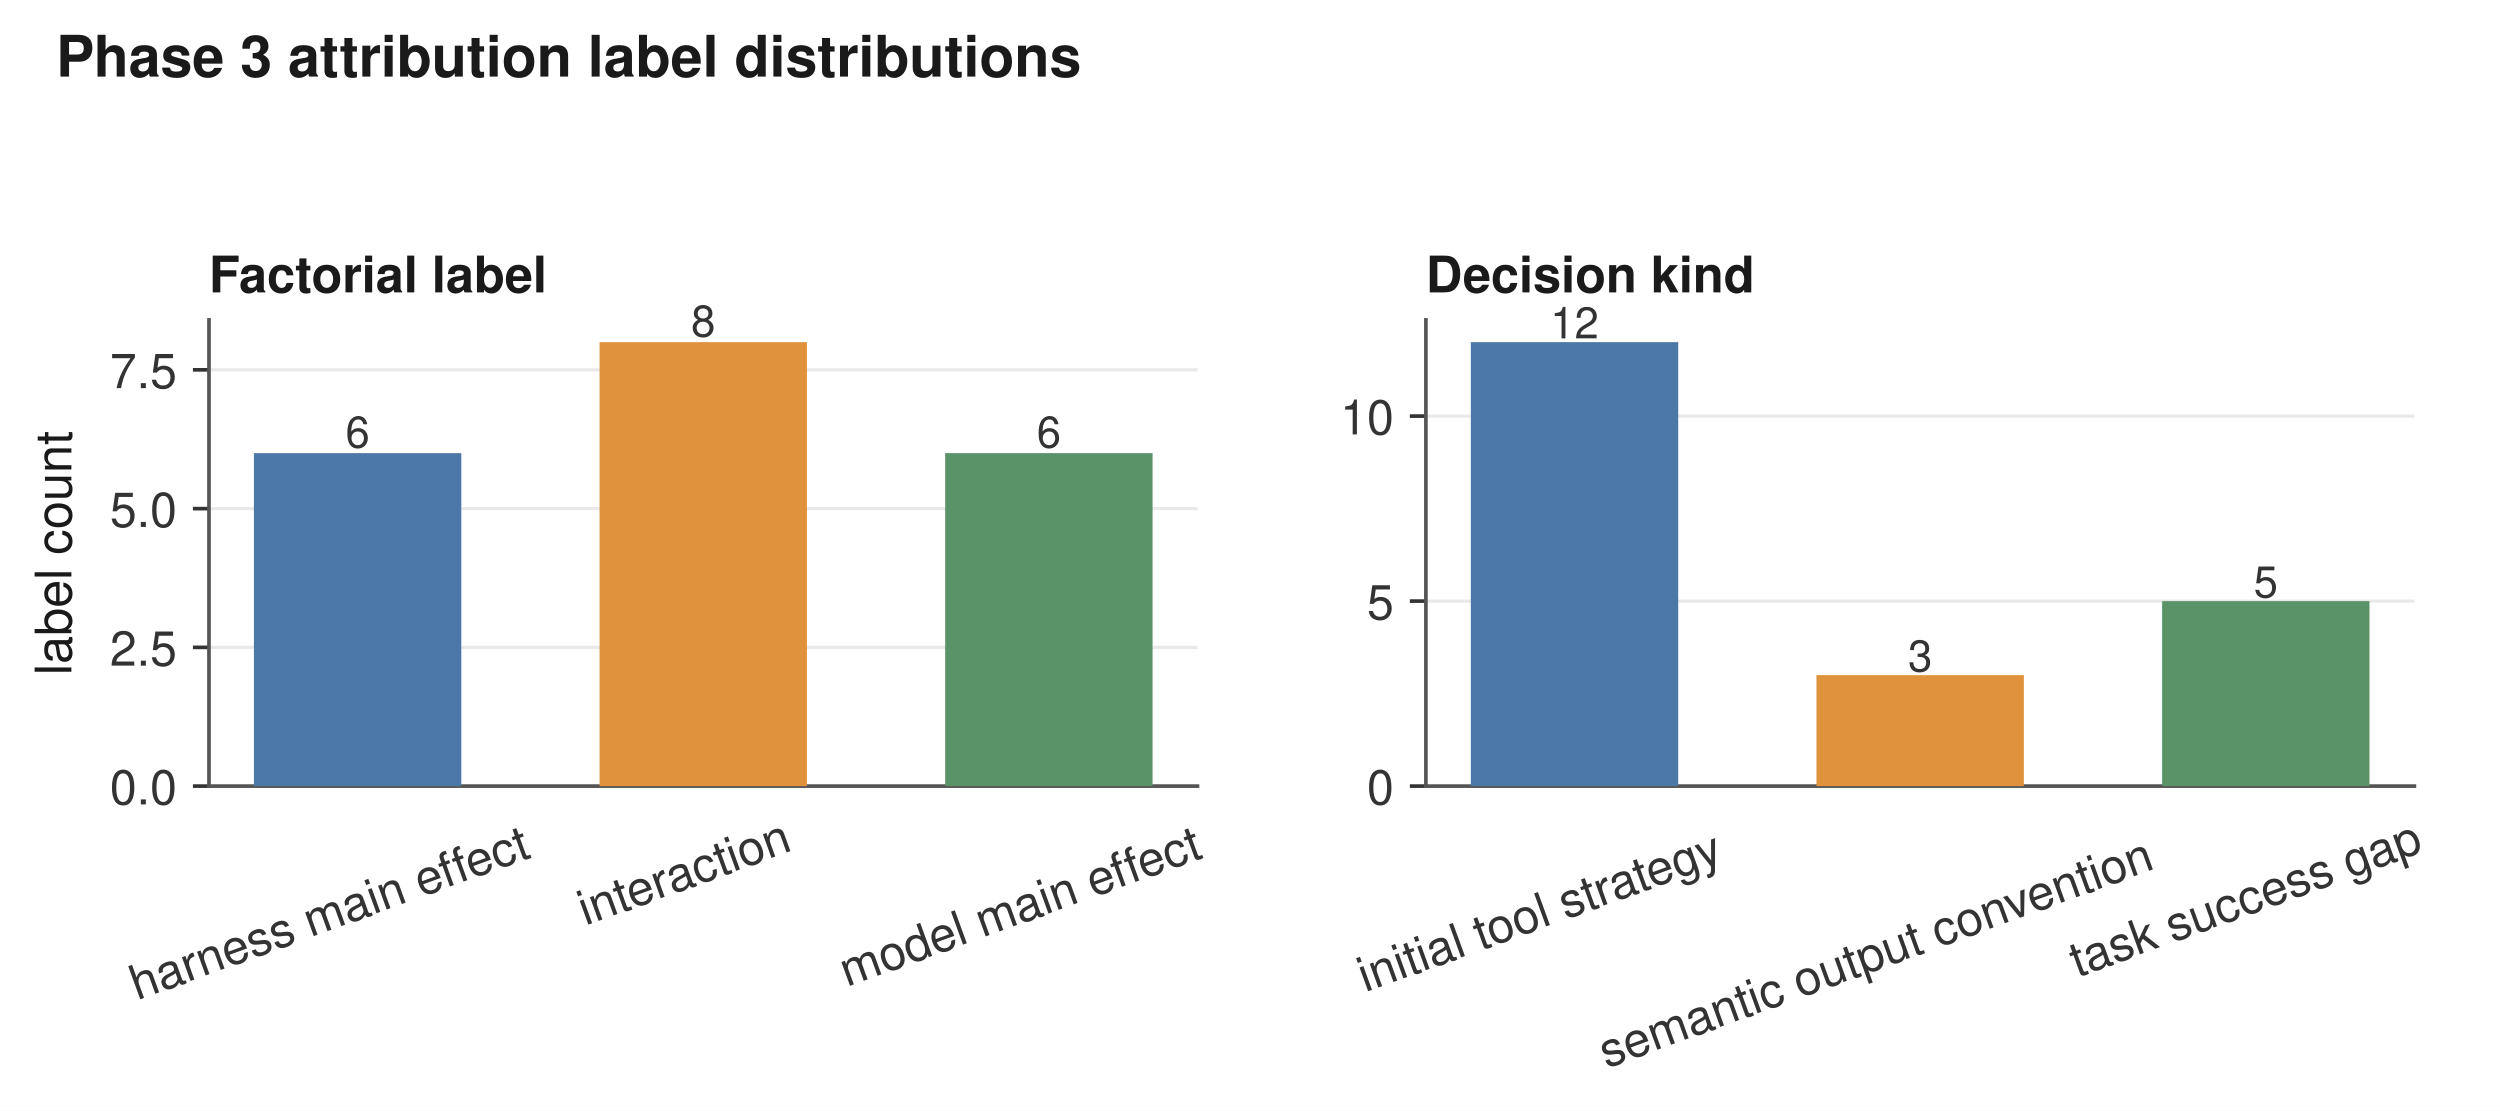
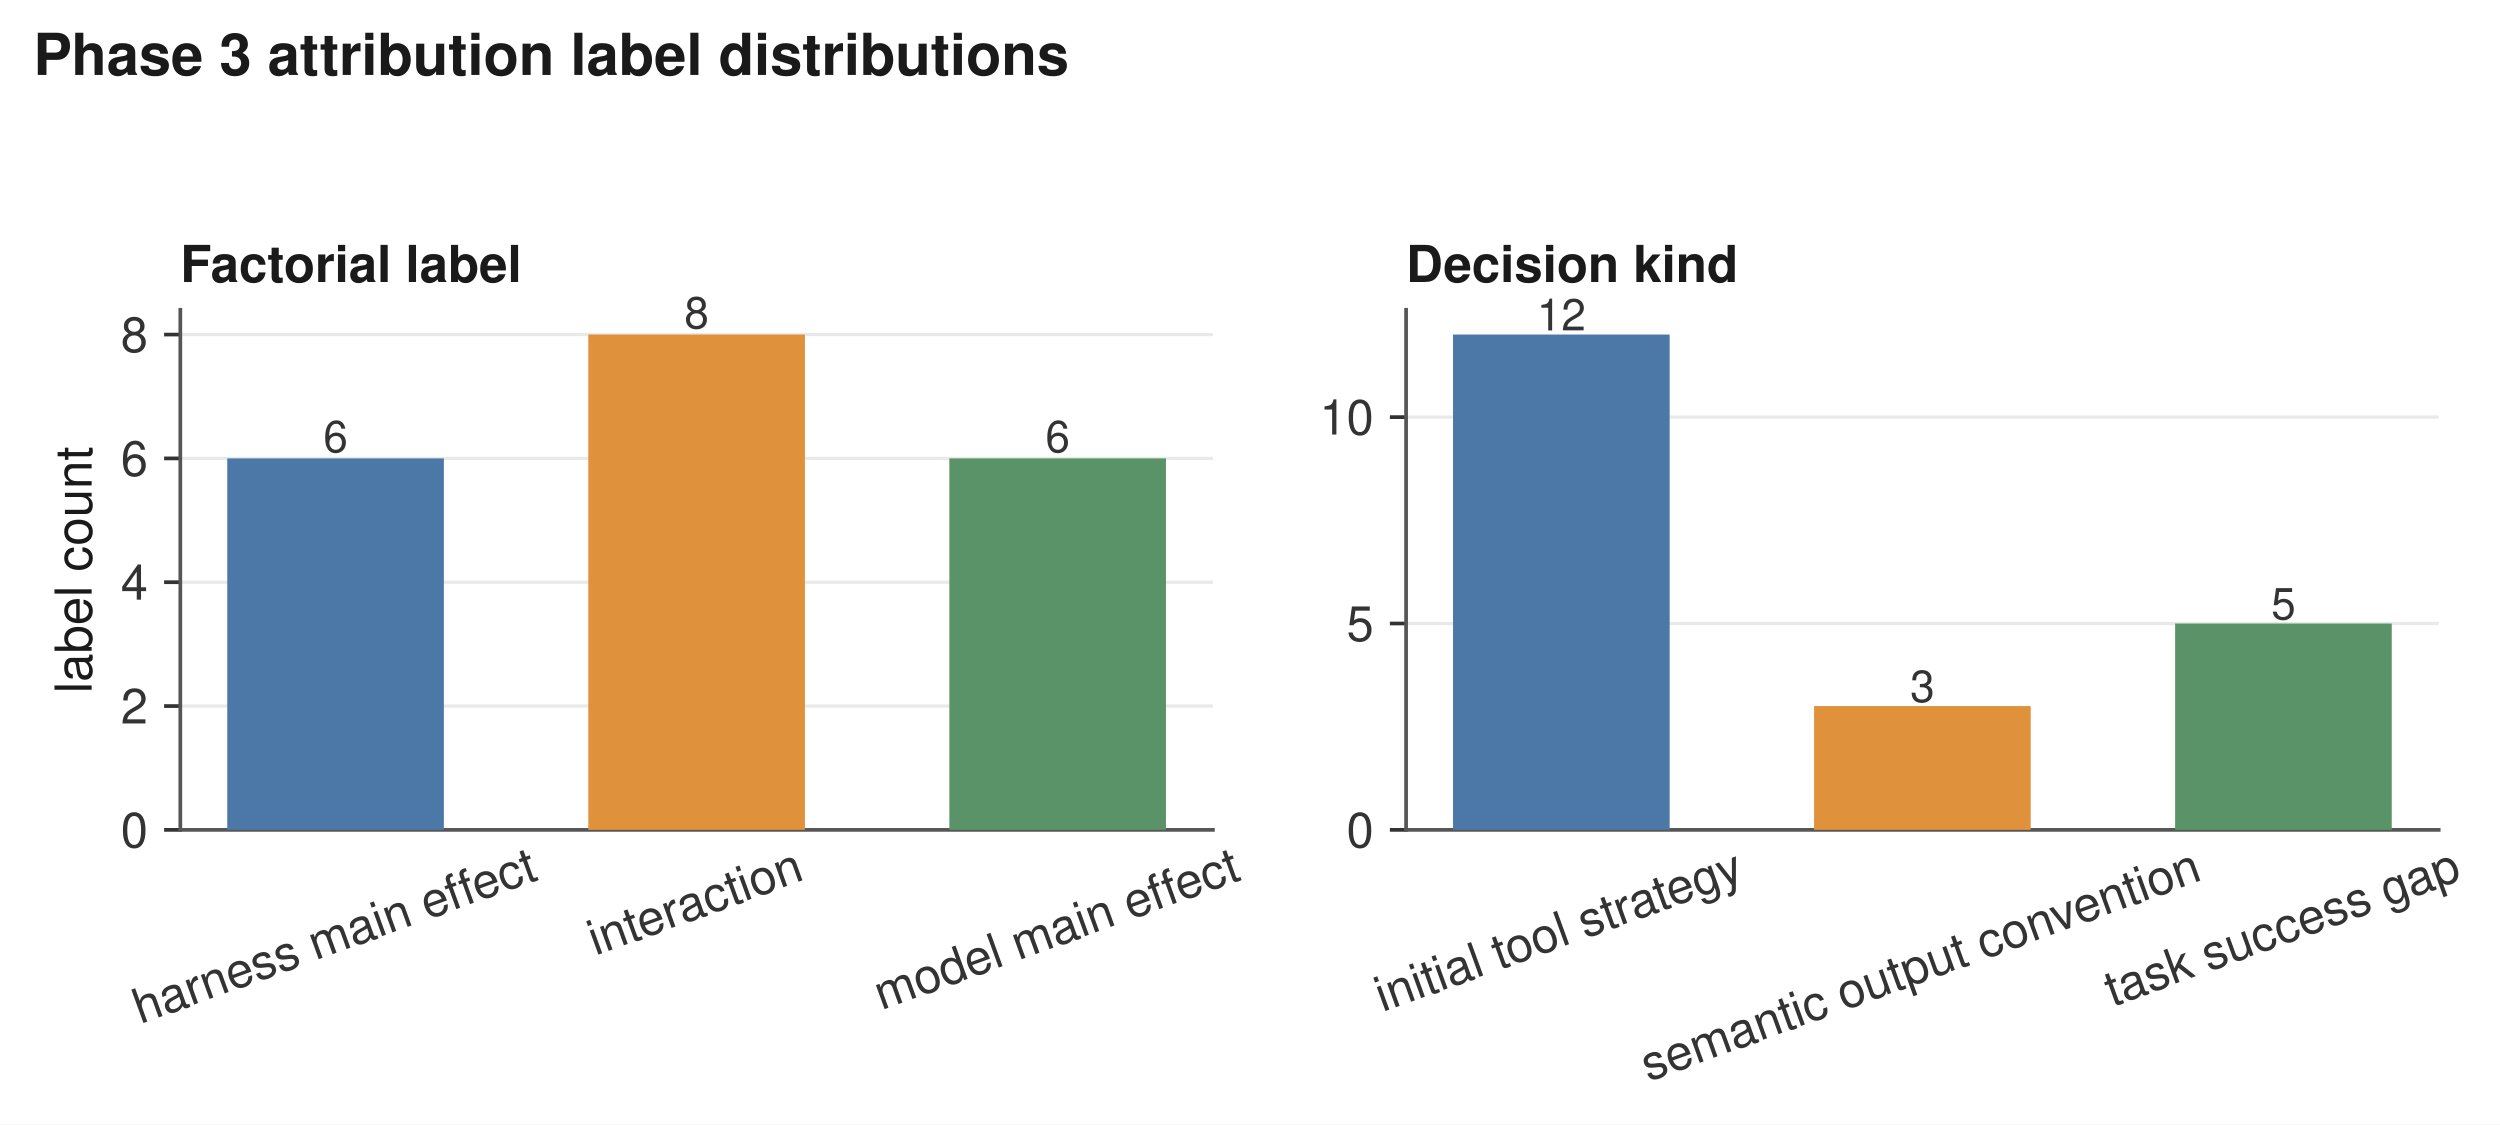
- <svg xmlns="http://www.w3.org/2000/svg" xmlns:xlink="http://www.w3.org/1999/xlink" width="544.845pt" height="242.075pt" viewBox="0 0 544.845 242.075" version="1.1">
+ <svg xmlns="http://www.w3.org/2000/svg" xmlns:xlink="http://www.w3.org/1999/xlink" width="539.388pt" height="242.603pt" viewBox="0 0 539.388 242.603" version="1.1">
  <defs>
    <style type="text/css">*{stroke-linejoin: round; stroke-linecap: butt}</style>
  </defs>
  <g id="figure_1">
    <g id="patch_1">
-       <path d="M 0 242.075  L 544.845 242.075  L 544.845 0  L 0 0  z " style="fill: #ffffff" />
+       <path d="M 0 242.603 L 539.388 242.603 L 539.388 0 L 0 0 z " style="fill: #ffffff" />
    </g>
    <g id="axes_1">
      <g id="patch_2">
-         <path d="M 45.544 171.325  L 260.981 171.325  L 260.981 69.72  L 45.544 69.72  z " style="fill: #ffffff" />
+         <path d="M 38.904 179.051 L 261.692 179.051 L 261.692 66.84 L 38.904 66.84 z " style="fill: #ffffff" />
      </g>
      <g id="matplotlib.axis_1">
        <g id="xtick_1">
          <g id="line2d_1" />
          <g id="text_1">
-             <text style="font-size: 10.5px; font-family: 'Helvetica', 'Arial', 'DejaVu Sans', sans-serif; fill: #333333" transform="translate(29.87964 218.0253) rotate(-20)">harness main effect</text>
+             <text style="font-size: 10.5px; font-family: 'Helvetica', 'Arial', 'DejaVu Sans', sans-serif; fill: #333333" transform="translate(30.26508 220.9655) rotate(-20)">harness main effect</text>
          </g>
        </g>
        <g id="xtick_2">
          <g id="line2d_2" />
          <g id="text_2">
-             <text style="font-size: 10.5px; font-family: 'Helvetica', 'Arial', 'DejaVu Sans', sans-serif; fill: #333333" transform="translate(127.5731 201.7443) rotate(-20)">interaction</text>
+             <text style="font-size: 10.5px; font-family: 'Helvetica', 'Arial', 'DejaVu Sans', sans-serif; fill: #333333" transform="translate(128.4515 206.1966) rotate(-20)">interaction</text>
          </g>
        </g>
        <g id="xtick_3">
          <g id="line2d_3" />
          <g id="text_3">
-             <text style="font-size: 10.5px; font-family: 'Helvetica', 'Arial', 'DejaVu Sans', sans-serif; fill: #333333" transform="translate(184.5661 215.0907) rotate(-20)">model main effect</text>
+             <text style="font-size: 10.5px; font-family: 'Helvetica', 'Arial', 'DejaVu Sans', sans-serif; fill: #333333" transform="translate(190.1749 217.9708) rotate(-20)">model main effect</text>
          </g>
        </g>
      </g>
      <g id="matplotlib.axis_2">
        <g id="ytick_1">
          <g id="line2d_4">
-             <path d="M 45.544 171.325  L 260.981 171.325  " clip-path="url(#p346cd25ff2)" style="fill: none; stroke: #e9e9e9; stroke-width: 0.7; stroke-linecap: square" />
+             <path d="M 38.904 179.051 L 261.692 179.051 " clip-path="url(#p4294540454)" style="fill: none; stroke: #e9e9e9; stroke-width: 0.7; stroke-linecap: square" />
          </g>
          <g id="line2d_5">
            <defs>
-               <path id="m65aaab735d" d="M 0 0  L -3.5 0  " style="stroke: #333333; stroke-width: 0.8" />
+               <path id="m65aaab735d" d="M 0 0 L -3.5 0 " style="stroke: #333333; stroke-width: 0.8" />
            </defs>
            <g>
-               <use xlink:href="#m65aaab735d" x="45.544" y="171.325" style="fill: #333333; stroke: #333333; stroke-width: 0.8" />
+               <use xlink:href="#m65aaab735d" x="38.904" y="179.051" style="fill: #333333; stroke: #333333; stroke-width: 0.8" />
            </g>
          </g>
          <g id="text_4">
-             <text style="font-size: 10.5px; font-family: 'Helvetica', 'Arial', 'DejaVu Sans', sans-serif; text-anchor: end; fill: #333333" x="38.544" y="175.315" transform="rotate(-0 38.54422 175.3145)">0.0</text>
+             <text style="font-size: 10.5px; font-family: 'Helvetica', 'Arial', 'DejaVu Sans', sans-serif; text-anchor: end; fill: #333333" x="31.904" y="182.817" transform="rotate(-0 31.9036 182.817)">0</text>
          </g>
        </g>
        <g id="ytick_2">
          <g id="line2d_6">
-             <path d="M 45.544 141.086  L 260.981 141.086  " clip-path="url(#p346cd25ff2)" style="fill: none; stroke: #e9e9e9; stroke-width: 0.7; stroke-linecap: square" />
+             <path d="M 38.904 152.334 L 261.692 152.334 " clip-path="url(#p4294540454)" style="fill: none; stroke: #e9e9e9; stroke-width: 0.7; stroke-linecap: square" />
          </g>
          <g id="line2d_7">
            <g>
-               <use xlink:href="#m65aaab735d" x="45.544" y="141.086" style="fill: #333333; stroke: #333333; stroke-width: 0.8" />
+               <use xlink:href="#m65aaab735d" x="38.904" y="152.334" style="fill: #333333; stroke: #333333; stroke-width: 0.8" />
            </g>
          </g>
          <g id="text_5">
-             <text style="font-size: 10.5px; font-family: 'Helvetica', 'Arial', 'DejaVu Sans', sans-serif; text-anchor: end; fill: #333333" x="38.544" y="145.075" transform="rotate(-0 38.54422 145.0748)">2.5</text>
+             <text style="font-size: 10.5px; font-family: 'Helvetica', 'Arial', 'DejaVu Sans', sans-serif; text-anchor: end; fill: #333333" x="31.904" y="156.1" transform="rotate(-0 31.9036 156.1001)">2</text>
          </g>
        </g>
        <g id="ytick_3">
          <g id="line2d_8">
-             <path d="M 45.544 110.846  L 260.981 110.846  " clip-path="url(#p346cd25ff2)" style="fill: none; stroke: #e9e9e9; stroke-width: 0.7; stroke-linecap: square" />
+             <path d="M 38.904 125.617 L 261.692 125.617 " clip-path="url(#p4294540454)" style="fill: none; stroke: #e9e9e9; stroke-width: 0.7; stroke-linecap: square" />
          </g>
          <g id="line2d_9">
            <g>
-               <use xlink:href="#m65aaab735d" x="45.544" y="110.846" style="fill: #333333; stroke: #333333; stroke-width: 0.8" />
+               <use xlink:href="#m65aaab735d" x="38.904" y="125.617" style="fill: #333333; stroke: #333333; stroke-width: 0.8" />
            </g>
          </g>
          <g id="text_6">
-             <text style="font-size: 10.5px; font-family: 'Helvetica', 'Arial', 'DejaVu Sans', sans-serif; text-anchor: end; fill: #333333" x="38.544" y="114.835" transform="rotate(-0 38.54422 114.8351)">5.0</text>
+             <text style="font-size: 10.5px; font-family: 'Helvetica', 'Arial', 'DejaVu Sans', sans-serif; text-anchor: end; fill: #333333" x="31.904" y="129.383" transform="rotate(-0 31.9036 129.3832)">4</text>
          </g>
        </g>
        <g id="ytick_4">
          <g id="line2d_10">
-             <path d="M 45.544 80.606  L 260.981 80.606  " clip-path="url(#p346cd25ff2)" style="fill: none; stroke: #e9e9e9; stroke-width: 0.7; stroke-linecap: square" />
+             <path d="M 38.904 98.9 L 261.692 98.9 " clip-path="url(#p4294540454)" style="fill: none; stroke: #e9e9e9; stroke-width: 0.7; stroke-linecap: square" />
          </g>
          <g id="line2d_11">
            <g>
-               <use xlink:href="#m65aaab735d" x="45.544" y="80.606" style="fill: #333333; stroke: #333333; stroke-width: 0.8" />
+               <use xlink:href="#m65aaab735d" x="38.904" y="98.9" style="fill: #333333; stroke: #333333; stroke-width: 0.8" />
            </g>
          </g>
          <g id="text_7">
-             <text style="font-size: 10.5px; font-family: 'Helvetica', 'Arial', 'DejaVu Sans', sans-serif; text-anchor: end; fill: #333333" x="38.544" y="84.595" transform="rotate(-0 38.54422 84.59547)">7.5</text>
-           </g>
-         </g>
-         <g id="text_8">
-           <text style="font-size: 11px; font-family: 'Helvetica', 'Arial', 'DejaVu Sans', sans-serif; text-anchor: middle; fill: #1a1a1a" x="15.558" y="120.523" transform="rotate(-90 15.55828 120.5227)">label count</text>
+             <text style="font-size: 10.5px; font-family: 'Helvetica', 'Arial', 'DejaVu Sans', sans-serif; text-anchor: end; fill: #333333" x="31.904" y="102.666" transform="rotate(-0 31.9036 102.6663)">6</text>
+           </g>
+         </g>
+         <g id="ytick_5">
+           <g id="line2d_12">
+             <path d="M 38.904 72.183 L 261.692 72.183 " clip-path="url(#p4294540454)" style="fill: none; stroke: #e9e9e9; stroke-width: 0.7; stroke-linecap: square" />
+           </g>
+           <g id="line2d_13">
+             <g>
+               <use xlink:href="#m65aaab735d" x="38.904" y="72.183" style="fill: #333333; stroke: #333333; stroke-width: 0.8" />
+             </g>
+           </g>
+           <g id="text_8">
+             <text style="font-size: 10.5px; font-family: 'Helvetica', 'Arial', 'DejaVu Sans', sans-serif; text-anchor: end; fill: #333333" x="31.904" y="75.949" transform="rotate(-0 31.9036 75.94943)">8</text>
+           </g>
+         </g>
+         <g id="text_9">
+           <text style="font-size: 11px; font-family: 'Helvetica', 'Arial', 'DejaVu Sans', sans-serif; text-anchor: middle; fill: #1a1a1a" x="19.772" y="122.945" transform="rotate(-90 19.7718 122.9455)">label count</text>
        </g>
      </g>
      <g id="patch_3">
-         <path d="M 45.544 171.325  L 45.544 69.72  " style="fill: none; stroke: #555555; stroke-width: 0.8; stroke-linejoin: miter; stroke-linecap: square" />
+         <path d="M 38.904 179.051 L 38.904 66.84 " style="fill: none; stroke: #555555; stroke-width: 0.8; stroke-linejoin: miter; stroke-linecap: square" />
      </g>
      <g id="patch_4">
-         <path d="M 45.544 171.325  L 260.981 171.325  " style="fill: none; stroke: #555555; stroke-width: 0.8; stroke-linejoin: miter; stroke-linecap: square" />
+         <path d="M 38.904 179.051 L 261.692 179.051 " style="fill: none; stroke: #555555; stroke-width: 0.8; stroke-linejoin: miter; stroke-linecap: square" />
      </g>
      <g id="patch_5">
-         <path d="M 55.337 171.325  L 100.533 171.325  L 100.533 98.75  L 55.337 98.75  z " clip-path="url(#p346cd25ff2)" style="fill: #4c78a8" />
+         <path d="M 49.03 179.051 L 95.769 179.051 L 95.769 98.9 L 49.03 98.9 z " clip-path="url(#p4294540454)" style="fill: #4c78a8" />
      </g>
      <g id="patch_6">
-         <path d="M 130.664 171.325  L 175.861 171.325  L 175.861 74.558  L 130.664 74.558  z " clip-path="url(#p346cd25ff2)" style="fill: #e0913b" />
+         <path d="M 126.928 179.051 L 173.667 179.051 L 173.667 72.183 L 126.928 72.183 z " clip-path="url(#p4294540454)" style="fill: #e0913b" />
      </g>
      <g id="patch_7">
-         <path d="M 205.992 171.325  L 251.188 171.325  L 251.188 98.75  L 205.992 98.75  z " clip-path="url(#p346cd25ff2)" style="fill: #5a9367" />
-       </g>
-       <g id="text_9">
-         <text style="font-size: 9.5px; font-family: 'Helvetica', 'Arial', 'DejaVu Sans', sans-serif; text-anchor: middle; fill: #333333" x="77.935" y="97.541" transform="rotate(-0 77.93503 97.54051)">6</text>
+         <path d="M 204.826 179.051 L 251.565 179.051 L 251.565 98.9 L 204.826 98.9 z " clip-path="url(#p4294540454)" style="fill: #5a9367" />
      </g>
      <g id="text_10">
-         <text style="font-size: 9.5px; font-family: 'Helvetica', 'Arial', 'DejaVu Sans', sans-serif; text-anchor: middle; fill: #333333" x="153.263" y="73.349" transform="rotate(-0 153.2625 73.34876)">8</text>
+         <text style="font-size: 9.5px; font-family: 'Helvetica', 'Arial', 'DejaVu Sans', sans-serif; text-anchor: middle; fill: #333333" x="72.4" y="97.564" transform="rotate(-0 72.3997 97.56442)">6</text>
      </g>
      <g id="text_11">
-         <text style="font-size: 9.5px; font-family: 'Helvetica', 'Arial', 'DejaVu Sans', sans-serif; text-anchor: middle; fill: #333333" x="228.59" y="97.541" transform="rotate(-0 228.59 97.54051)">6</text>
+         <text style="font-size: 9.5px; font-family: 'Helvetica', 'Arial', 'DejaVu Sans', sans-serif; text-anchor: middle; fill: #333333" x="150.298" y="70.848" transform="rotate(-0 150.2976 70.84753)">8</text>
      </g>
      <g id="text_12">
-         <text style="font-weight: 700; font-size: 11px; font-family: 'Helvetica', 'Arial', 'DejaVu Sans', sans-serif; text-anchor: start; fill: #1a1a1a" x="45.544" y="63.72" transform="rotate(-0 45.54422 63.72)">Factorial label</text>
+         <text style="font-size: 9.5px; font-family: 'Helvetica', 'Arial', 'DejaVu Sans', sans-serif; text-anchor: middle; fill: #333333" x="228.196" y="97.564" transform="rotate(-0 228.1955 97.56442)">6</text>
+       </g>
+       <g id="text_13">
+         <text style="font-weight: 700; font-size: 11px; font-family: 'Helvetica', 'Arial', 'DejaVu Sans', sans-serif; text-anchor: start; fill: #1a1a1a" x="38.904" y="60.84" transform="rotate(-0 38.9036 60.84)">Factorial label</text>
      </g>
    </g>
    <g id="axes_2">
      <g id="patch_8">
-         <path d="M 310.757 171.325  L 526.194 171.325  L 526.194 69.72  L 310.757 69.72  z " style="fill: #ffffff" />
+         <path d="M 303.371 179.051 L 526.159 179.051 L 526.159 66.84 L 303.371 66.84 z " style="fill: #ffffff" />
      </g>
      <g id="matplotlib.axis_3">
        <g id="xtick_4">
-           <g id="line2d_12" />
-           <g id="text_13">
-             <text style="font-size: 10.5px; font-family: 'Helvetica', 'Arial', 'DejaVu Sans', sans-serif; fill: #333333" transform="translate(297.5186 216.2595) rotate(-20)">initial tool strategy</text>
+           <g id="line2d_14" />
+           <g id="text_14">
+             <text style="font-size: 10.5px; font-family: 'Helvetica', 'Arial', 'DejaVu Sans', sans-serif; fill: #333333" transform="translate(298.2742 218.3708) rotate(-20)">initial tool strategy</text>
          </g>
        </g>
        <g id="xtick_5">
-           <g id="line2d_13" />
-           <g id="text_14">
-             <text style="font-size: 10.5px; font-family: 'Helvetica', 'Arial', 'DejaVu Sans', sans-serif; fill: #333333" transform="translate(350.0916 232.8234) rotate(-20)">semantic output convention</text>
+           <g id="line2d_15" />
+           <g id="text_15">
+             <text style="font-size: 10.5px; font-family: 'Helvetica', 'Arial', 'DejaVu Sans', sans-serif; fill: #333333" transform="translate(355.6229 233.3462) rotate(-20)">semantic output convention</text>
          </g>
        </g>
        <g id="xtick_6">
-           <g id="line2d_14" />
-           <g id="text_15">
-             <text style="font-size: 10.5px; font-family: 'Helvetica', 'Arial', 'DejaVu Sans', sans-serif; fill: #333333" transform="translate(452.6899 212.9718) rotate(-20)">task success gap</text>
+           <g id="line2d_16" />
+           <g id="text_16">
+             <text style="font-size: 10.5px; font-family: 'Helvetica', 'Arial', 'DejaVu Sans', sans-serif; fill: #333333" transform="translate(455.715 217.1734) rotate(-20)">task success gap</text>
          </g>
        </g>
      </g>
      <g id="matplotlib.axis_4">
-         <g id="ytick_5">
-           <g id="line2d_15">
-             <path d="M 310.757 171.325  L 526.194 171.325  " clip-path="url(#p5783f147b5)" style="fill: none; stroke: #e9e9e9; stroke-width: 0.7; stroke-linecap: square" />
-           </g>
-           <g id="line2d_16">
-             <g>
-               <use xlink:href="#m65aaab735d" x="310.757" y="171.325" style="fill: #333333; stroke: #333333; stroke-width: 0.8" />
-             </g>
-           </g>
-           <g id="text_16">
-             <text style="font-size: 10.5px; font-family: 'Helvetica', 'Arial', 'DejaVu Sans', sans-serif; text-anchor: end; fill: #333333" x="303.757" y="175.315" transform="rotate(-0 303.7574 175.3145)">0</text>
-           </g>
-         </g>
        <g id="ytick_6">
          <g id="line2d_17">
-             <path d="M 310.757 131.006  L 526.194 131.006  " clip-path="url(#p5783f147b5)" style="fill: none; stroke: #e9e9e9; stroke-width: 0.7; stroke-linecap: square" />
+             <path d="M 303.371 179.051 L 526.159 179.051 " clip-path="url(#p409ea3a580)" style="fill: none; stroke: #e9e9e9; stroke-width: 0.7; stroke-linecap: square" />
          </g>
          <g id="line2d_18">
            <g>
-               <use xlink:href="#m65aaab735d" x="310.757" y="131.006" style="fill: #333333; stroke: #333333; stroke-width: 0.8" />
+               <use xlink:href="#m65aaab735d" x="303.371" y="179.051" style="fill: #333333; stroke: #333333; stroke-width: 0.8" />
            </g>
          </g>
          <g id="text_17">
-             <text style="font-size: 10.5px; font-family: 'Helvetica', 'Arial', 'DejaVu Sans', sans-serif; text-anchor: end; fill: #333333" x="303.757" y="134.995" transform="rotate(-0 303.7574 134.9949)">5</text>
+             <text style="font-size: 10.5px; font-family: 'Helvetica', 'Arial', 'DejaVu Sans', sans-serif; text-anchor: end; fill: #333333" x="296.371" y="182.817" transform="rotate(-0 296.3713 182.817)">0</text>
          </g>
        </g>
        <g id="ytick_7">
          <g id="line2d_19">
-             <path d="M 310.757 90.686  L 526.194 90.686  " clip-path="url(#p5783f147b5)" style="fill: none; stroke: #e9e9e9; stroke-width: 0.7; stroke-linecap: square" />
+             <path d="M 303.371 134.523 L 526.159 134.523 " clip-path="url(#p409ea3a580)" style="fill: none; stroke: #e9e9e9; stroke-width: 0.7; stroke-linecap: square" />
          </g>
          <g id="line2d_20">
            <g>
-               <use xlink:href="#m65aaab735d" x="310.757" y="90.686" style="fill: #333333; stroke: #333333; stroke-width: 0.8" />
+               <use xlink:href="#m65aaab735d" x="303.371" y="134.523" style="fill: #333333; stroke: #333333; stroke-width: 0.8" />
            </g>
          </g>
          <g id="text_18">
-             <text style="font-size: 10.5px; font-family: 'Helvetica', 'Arial', 'DejaVu Sans', sans-serif; text-anchor: end; fill: #333333" x="303.757" y="94.675" transform="rotate(-0 303.7574 94.67536)">10</text>
+             <text style="font-size: 10.5px; font-family: 'Helvetica', 'Arial', 'DejaVu Sans', sans-serif; text-anchor: end; fill: #333333" x="296.371" y="138.289" transform="rotate(-0 296.3713 138.2888)">5</text>
+           </g>
+         </g>
+         <g id="ytick_8">
+           <g id="line2d_21">
+             <path d="M 303.371 89.995 L 526.159 89.995 " clip-path="url(#p409ea3a580)" style="fill: none; stroke: #e9e9e9; stroke-width: 0.7; stroke-linecap: square" />
+           </g>
+           <g id="line2d_22">
+             <g>
+               <use xlink:href="#m65aaab735d" x="303.371" y="89.995" style="fill: #333333; stroke: #333333; stroke-width: 0.8" />
+             </g>
+           </g>
+           <g id="text_19">
+             <text style="font-size: 10.5px; font-family: 'Helvetica', 'Arial', 'DejaVu Sans', sans-serif; text-anchor: end; fill: #333333" x="296.371" y="93.761" transform="rotate(-0 296.3713 93.76069)">10</text>
          </g>
        </g>
      </g>
      <g id="patch_9">
-         <path d="M 310.757 171.325  L 310.757 69.72  " style="fill: none; stroke: #555555; stroke-width: 0.8; stroke-linejoin: miter; stroke-linecap: square" />
+         <path d="M 303.371 179.051 L 303.371 66.84 " style="fill: none; stroke: #555555; stroke-width: 0.8; stroke-linejoin: miter; stroke-linecap: square" />
      </g>
      <g id="patch_10">
-         <path d="M 310.757 171.325  L 526.194 171.325  " style="fill: none; stroke: #555555; stroke-width: 0.8; stroke-linejoin: miter; stroke-linecap: square" />
+         <path d="M 303.371 179.051 L 526.159 179.051 " style="fill: none; stroke: #555555; stroke-width: 0.8; stroke-linejoin: miter; stroke-linecap: square" />
      </g>
      <g id="patch_11">
-         <path d="M 320.55 171.325  L 365.746 171.325  L 365.746 74.558  L 320.55 74.558  z " clip-path="url(#p5783f147b5)" style="fill: #4c78a8" />
+         <path d="M 313.498 179.051 L 360.237 179.051 L 360.237 72.183 L 313.498 72.183 z " clip-path="url(#p409ea3a580)" style="fill: #4c78a8" />
      </g>
      <g id="patch_12">
-         <path d="M 395.877 171.325  L 441.074 171.325  L 441.074 147.134  L 395.877 147.134  z " clip-path="url(#p5783f147b5)" style="fill: #e0913b" />
+         <path d="M 391.396 179.051 L 438.135 179.051 L 438.135 152.334 L 391.396 152.334 z " clip-path="url(#p409ea3a580)" style="fill: #e0913b" />
      </g>
      <g id="patch_13">
-         <path d="M 471.205 171.325  L 516.401 171.325  L 516.401 131.006  L 471.205 131.006  z " clip-path="url(#p5783f147b5)" style="fill: #5a9367" />
-       </g>
-       <g id="text_19">
-         <text style="font-size: 9.5px; font-family: 'Helvetica', 'Arial', 'DejaVu Sans', sans-serif; text-anchor: middle; fill: #333333" x="343.148" y="73.752" transform="rotate(-0 343.1482 73.75196)">12</text>
+         <path d="M 469.294 179.051 L 516.033 179.051 L 516.033 134.523 L 469.294 134.523 z " clip-path="url(#p409ea3a580)" style="fill: #5a9367" />
      </g>
      <g id="text_20">
-         <text style="font-size: 9.5px; font-family: 'Helvetica', 'Arial', 'DejaVu Sans', sans-serif; text-anchor: middle; fill: #333333" x="418.476" y="146.327" transform="rotate(-0 418.4757 146.3272)">3</text>
+         <text style="font-size: 9.5px; font-family: 'Helvetica', 'Arial', 'DejaVu Sans', sans-serif; text-anchor: middle; fill: #333333" x="336.867" y="71.293" transform="rotate(-0 336.8674 71.29282)">12</text>
      </g>
      <g id="text_21">
-         <text style="font-size: 9.5px; font-family: 'Helvetica', 'Arial', 'DejaVu Sans', sans-serif; text-anchor: middle; fill: #333333" x="493.803" y="130.199" transform="rotate(-0 493.8031 130.1994)">5</text>
+         <text style="font-size: 9.5px; font-family: 'Helvetica', 'Arial', 'DejaVu Sans', sans-serif; text-anchor: middle; fill: #333333" x="414.765" y="151.443" transform="rotate(-0 414.7653 151.4435)">3</text>
      </g>
      <g id="text_22">
-         <text style="font-weight: 700; font-size: 11px; font-family: 'Helvetica', 'Arial', 'DejaVu Sans', sans-serif; text-anchor: start; fill: #1a1a1a" x="310.757" y="63.72" transform="rotate(-0 310.7574 63.72)">Decision kind</text>
-       </g>
-     </g>
-     <g id="text_23">
-       <text style="font-weight: 700; font-size: 12.5px; font-family: 'Helvetica', 'Arial', 'DejaVu Sans', sans-serif; text-anchor: start; fill: #1a1a1a" x="12.221" y="16.698" transform="rotate(-0 12.22062 16.69805)">Phase 3 attribution label distributions</text>
+         <text style="font-size: 9.5px; font-family: 'Helvetica', 'Arial', 'DejaVu Sans', sans-serif; text-anchor: middle; fill: #333333" x="492.663" y="133.632" transform="rotate(-0 492.6633 133.6322)">5</text>
+       </g>
+       <g id="text_23">
+         <text style="font-weight: 700; font-size: 11px; font-family: 'Helvetica', 'Arial', 'DejaVu Sans', sans-serif; text-anchor: start; fill: #1a1a1a" x="303.371" y="60.84" transform="rotate(-0 303.3713 60.84)">Decision kind</text>
+       </g>
+     </g>
+     <g id="text_24">
+       <text style="font-weight: 700; font-size: 12.5px; font-family: 'Helvetica', 'Arial', 'DejaVu Sans', sans-serif; text-anchor: start; fill: #1a1a1a" x="7.2" y="16.167" transform="rotate(-0 7.2 16.1668)">Phase 3 attribution label distributions</text>
    </g>
  </g>
  <defs>
-     <clipPath id="p346cd25ff2">
-       <rect x="45.544" y="69.72" width="215.437" height="101.605" />
+     <clipPath id="p4294540454">
+       <rect x="38.904" y="66.84" width="222.788" height="112.211" />
    </clipPath>
-     <clipPath id="p5783f147b5">
-       <rect x="310.757" y="69.72" width="215.437" height="101.605" />
+     <clipPath id="p409ea3a580">
+       <rect x="303.371" y="66.84" width="222.788" height="112.211" />
    </clipPath>
  </defs>
</svg>
